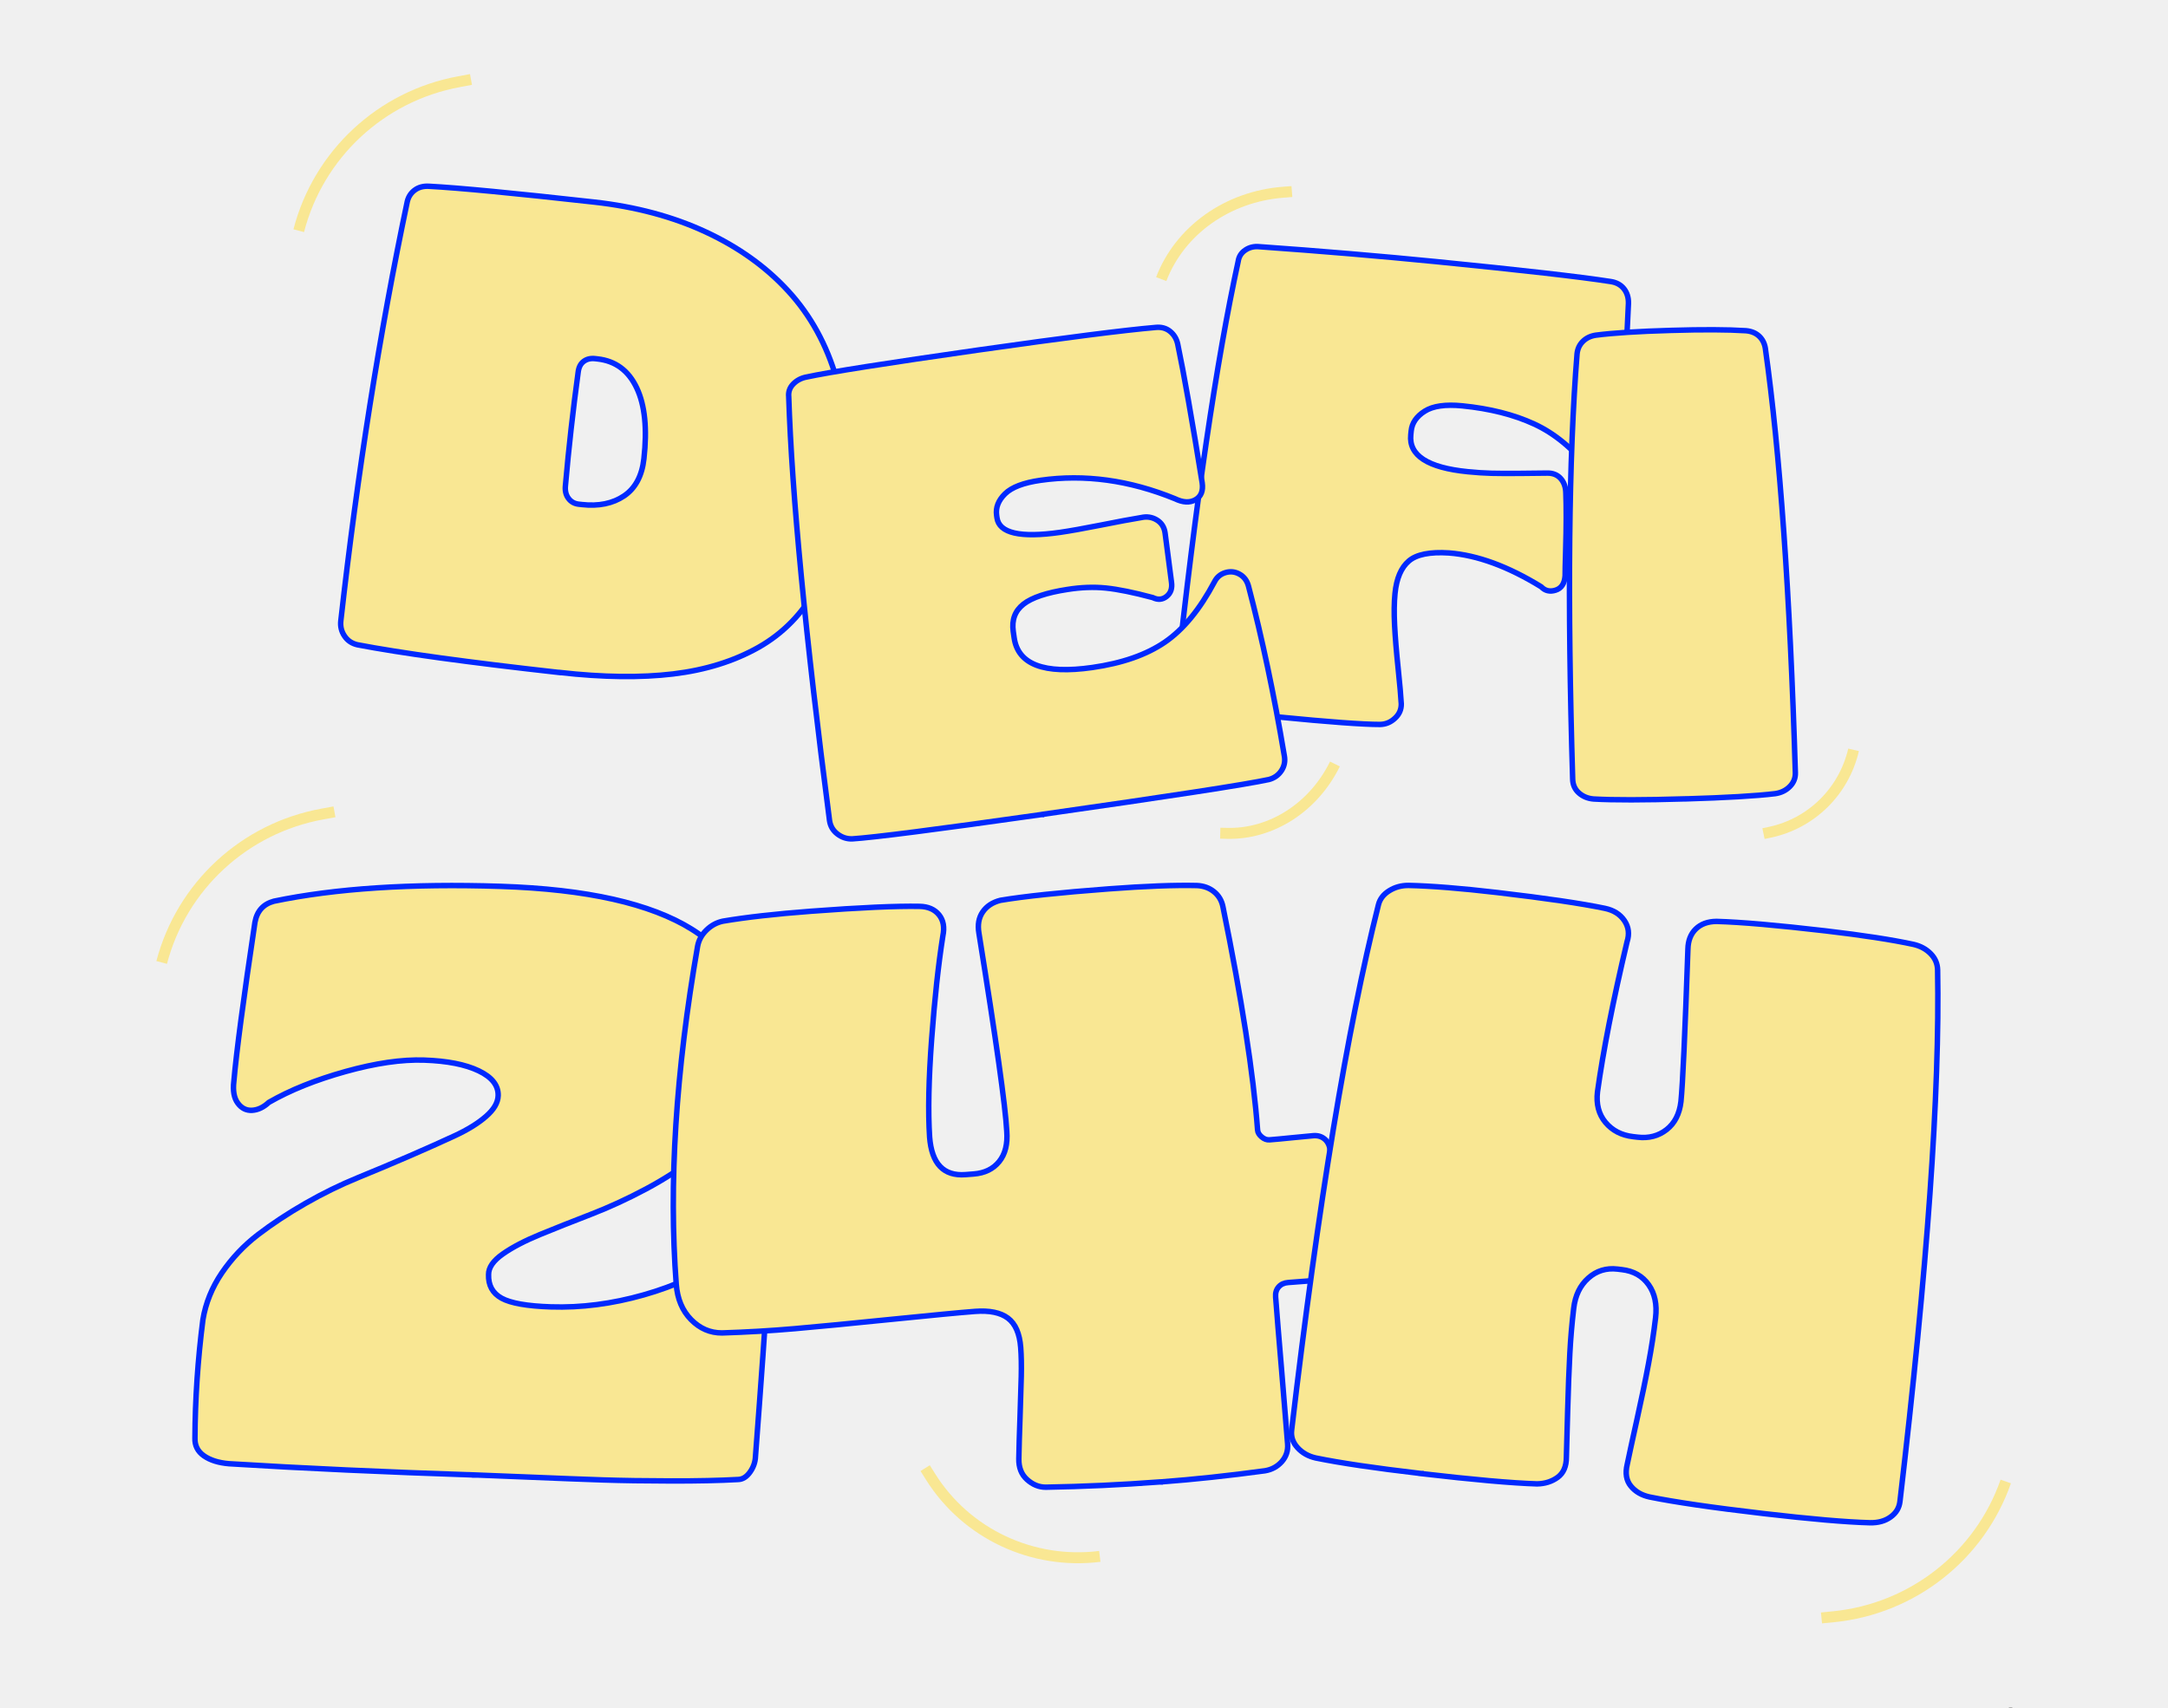
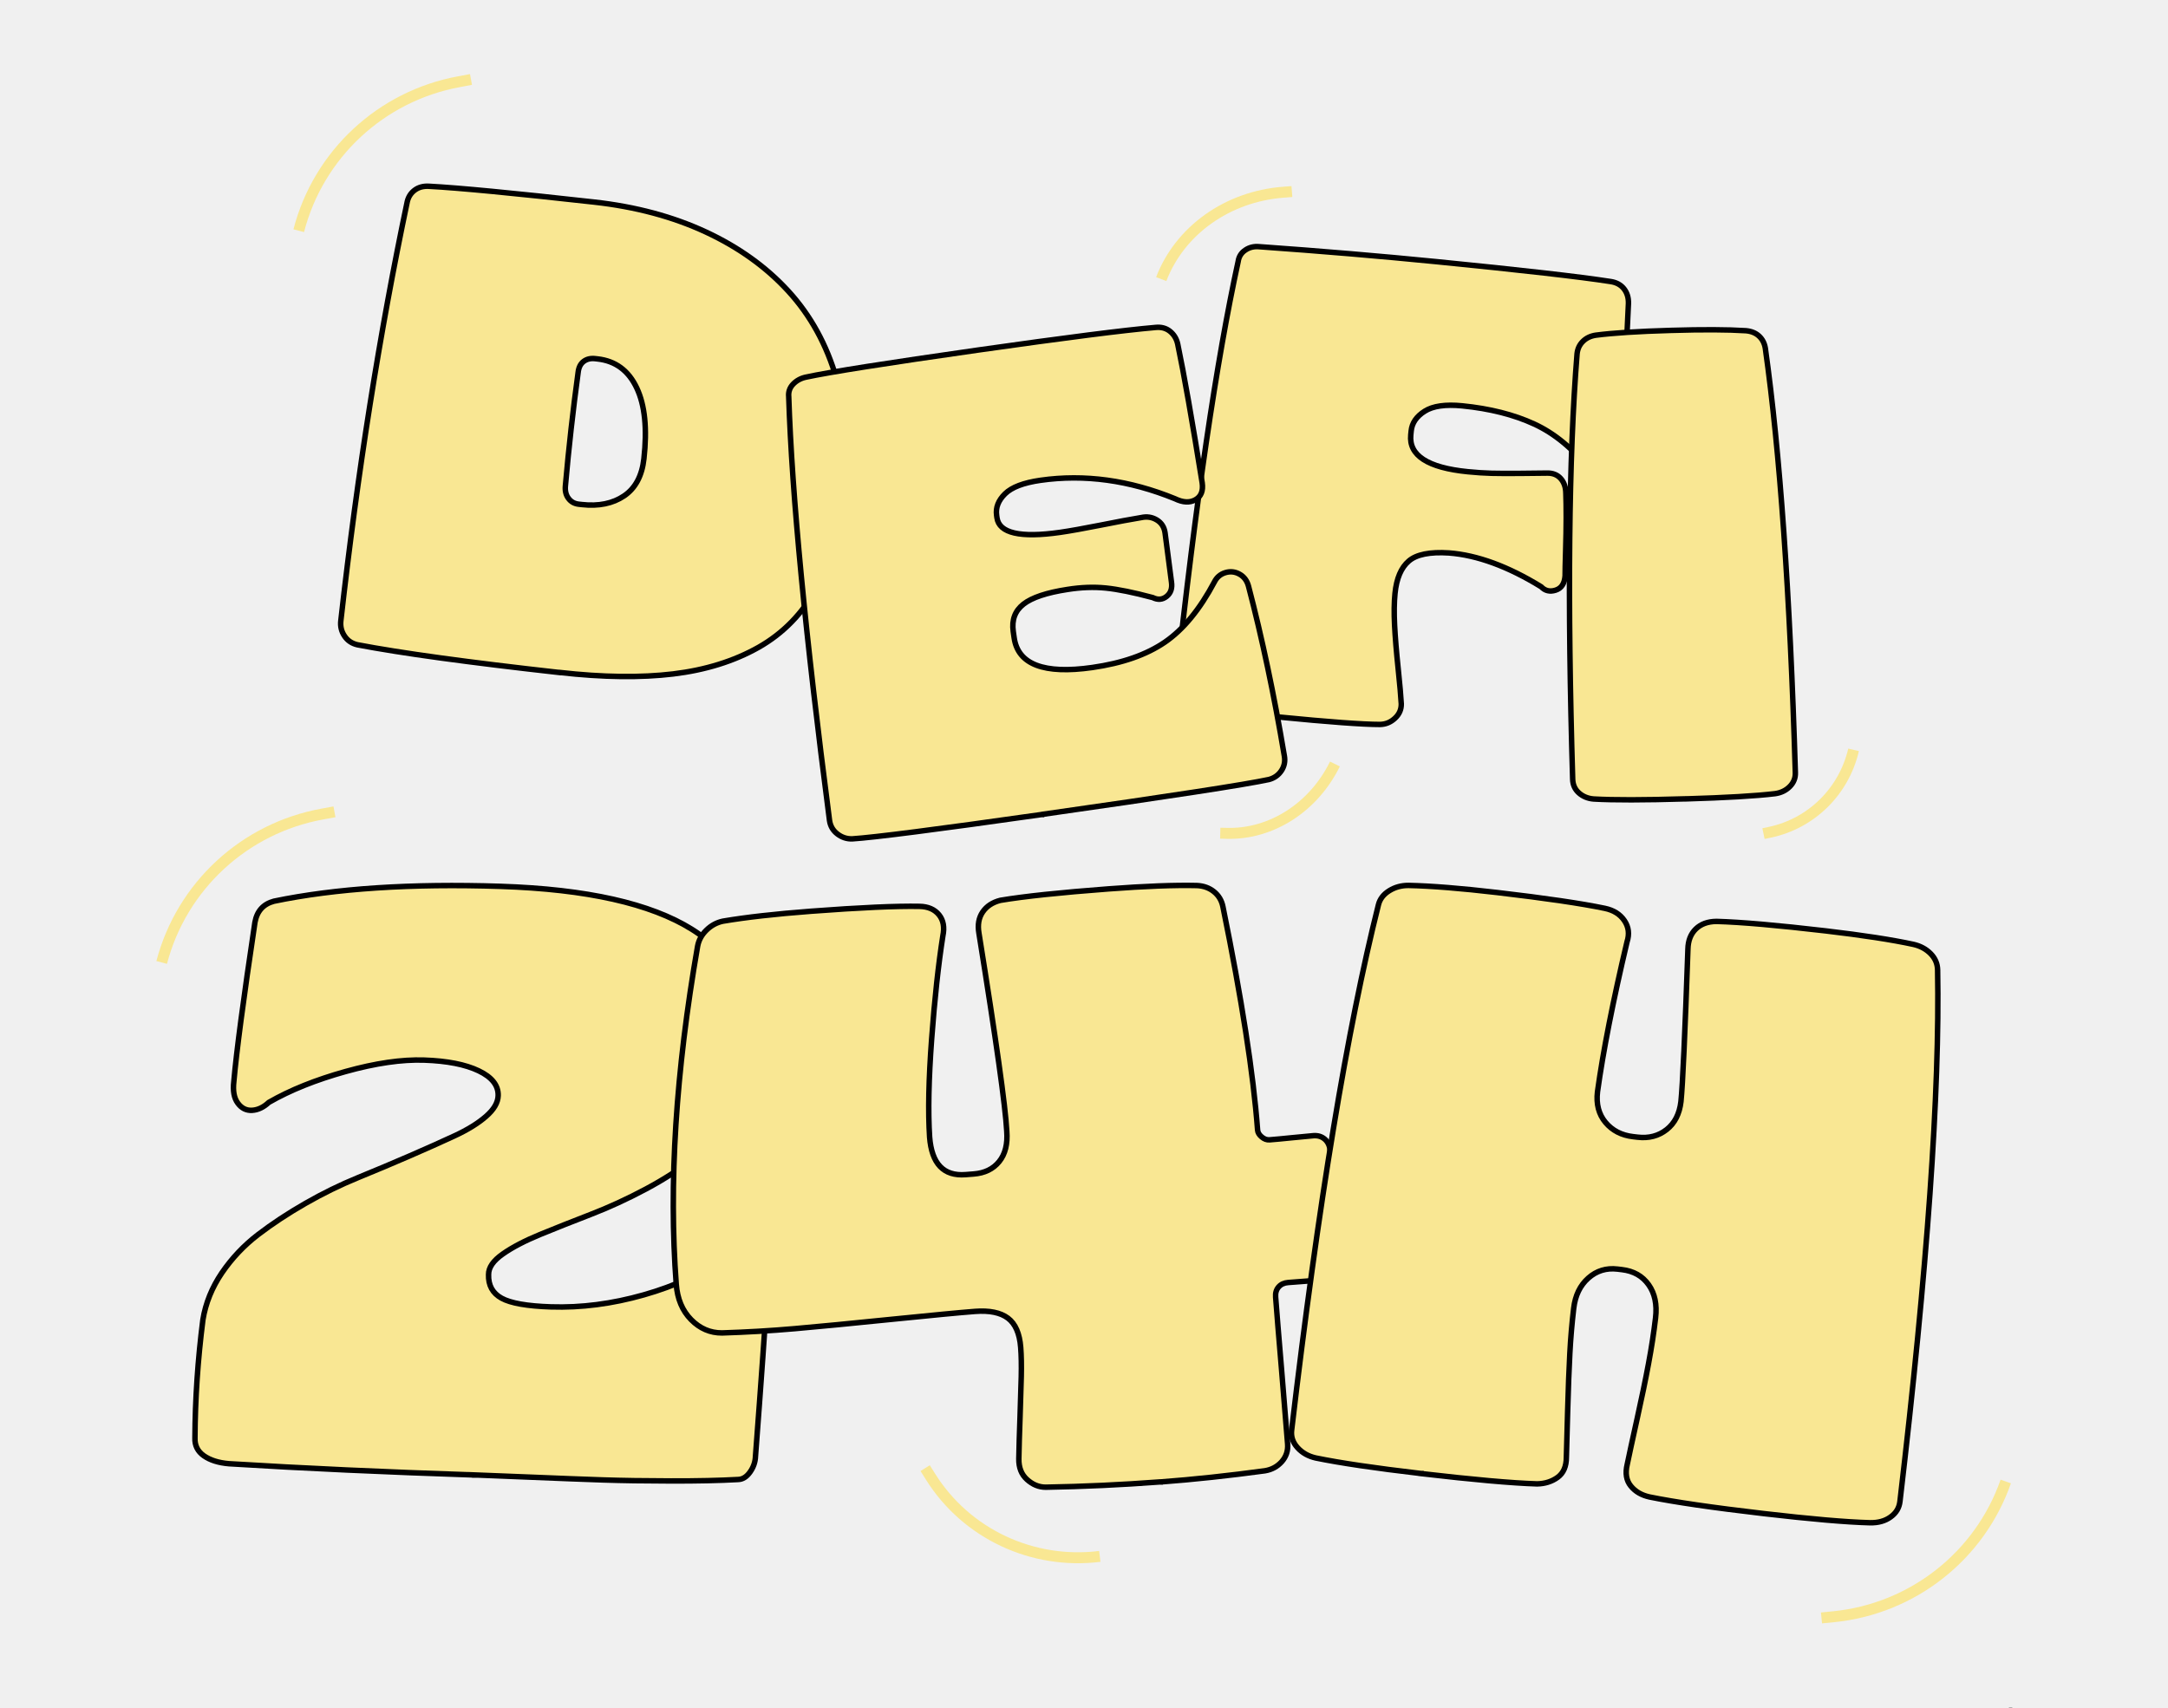
<svg xmlns="http://www.w3.org/2000/svg" width="396" height="312" viewBox="0 0 396 312" fill="none">
  <g clip-path="url(#clip0_97_1684)">
    <path d="M338.565 136.993C336.814 144.578 330.853 150.453 323.276 152.053L322.113 152.298" stroke="#F9E793" stroke-width="2" stroke-miterlimit="10" />
    <path d="M243.834 139.579C239.933 147.506 232.247 152.446 224.134 152.253L222.887 152.221" stroke="#F9E793" stroke-width="2" stroke-miterlimit="10" />
-     <path d="M102.243 122.874C85.5 121.004 73.183 119.314 65.277 117.798C64.269 117.566 63.481 117.037 62.925 116.199C62.364 115.367 62.137 114.438 62.254 113.419C65.296 86.382 69.339 60.841 74.397 36.802C74.617 35.919 75.082 35.216 75.799 34.7C76.516 34.184 77.388 33.965 78.408 34.035C83.789 34.319 93.82 35.28 108.521 36.919C116.104 37.763 122.899 39.582 128.913 42.375C134.92 45.168 139.958 48.78 144.014 53.211C148.07 57.648 151.003 62.988 152.805 69.225C154.614 75.469 155.092 82.305 154.258 89.742C153.464 96.785 151.772 102.667 149.169 107.388C146.572 112.11 143.026 115.734 138.55 118.269C134.067 120.797 128.867 122.416 122.964 123.126C117.06 123.835 110.155 123.751 102.255 122.861L102.243 122.874ZM105.705 92.115L106.292 92.18C109.354 92.522 111.925 91.993 113.992 90.6C116.052 89.207 117.267 86.943 117.615 83.815C118.229 78.339 117.796 74.017 116.298 70.864C114.799 67.703 112.429 65.942 109.167 65.575L108.695 65.523C107.868 65.433 107.171 65.6 106.602 66.033C106.034 66.465 105.705 67.129 105.601 68.032C104.665 74.901 103.89 81.789 103.282 88.691C103.179 89.626 103.354 90.413 103.825 91.045C104.29 91.677 104.917 92.025 105.705 92.115Z" fill="#F9E793" stroke="#0029FF" stroke-miterlimit="10" />
-     <path d="M233.448 131.007C226.918 130.356 221.776 129.691 218.036 129.001C217.061 128.782 216.26 128.292 215.627 127.511C214.988 126.731 214.716 125.88 214.807 124.938C218.411 91.664 222.196 65.942 226.156 47.78C226.285 46.883 226.724 46.18 227.473 45.684C228.216 45.181 229.069 44.98 230.005 45.071C241.289 45.871 252.089 46.786 262.392 47.806C277.971 49.353 288.558 50.56 294.151 51.43C295.211 51.579 296.031 52.017 296.612 52.74C297.194 53.475 297.471 54.365 297.446 55.429C297 65.871 296.386 75.526 295.624 84.395C295.495 85.685 294.804 86.51 293.564 86.859C292.317 87.213 291.251 86.859 290.36 85.833C287.331 81.97 283.952 79.183 280.232 77.468C276.511 75.752 272.132 74.649 267.094 74.146C264.026 73.843 261.733 74.172 260.234 75.127C258.723 76.081 257.902 77.294 257.76 78.739L257.689 79.448C257.315 83.208 260.783 85.453 268.102 86.181C269.678 86.336 271.118 86.433 272.429 86.465C273.74 86.498 275.504 86.504 277.732 86.485C279.954 86.465 281.588 86.452 282.628 86.433C283.662 86.42 284.482 86.755 285.089 87.446C285.696 88.136 286 89.039 286.013 90.148C286.058 91.296 286.077 92.773 286.077 94.573C286.077 96.372 286.039 98.404 285.974 100.674C285.903 102.938 285.877 104.447 285.877 105.202C285.774 106.614 285.199 107.485 284.153 107.82C283.106 108.156 282.221 107.949 281.504 107.201C275.446 103.473 269.826 101.416 264.659 101.022C261.184 100.797 258.736 101.287 257.334 102.493C255.926 103.699 255.08 105.673 254.809 108.414C254.641 110.058 254.621 112 254.731 114.219C254.847 116.45 255.06 119.069 255.377 122.087C255.693 125.106 255.881 127.273 255.952 128.589C255.971 129.621 255.584 130.504 254.789 131.233C254.001 131.968 253.09 132.336 252.057 132.355C248.957 132.355 242.762 131.904 233.48 130.988H233.461L233.448 131.007Z" fill="#F9E793" stroke="#0029FF" stroke-miterlimit="10" />
-     <path d="M307.774 145.951C300.268 146.177 294.707 146.183 291.103 145.977C290.031 145.893 289.133 145.519 288.403 144.874C287.673 144.229 287.292 143.391 287.26 142.372C286.271 109.626 286.536 83.718 288.06 64.652C288.151 63.749 288.506 62.982 289.12 62.376C289.733 61.763 290.515 61.389 291.458 61.24C294.649 60.828 299.228 60.531 305.197 60.363C311.004 60.189 315.57 60.208 318.91 60.421C319.904 60.511 320.699 60.84 321.312 61.414C321.926 61.989 322.301 62.724 322.449 63.627C325.117 82.57 326.945 108.42 327.933 141.166C327.965 142.146 327.623 142.997 326.912 143.707C326.202 144.416 325.311 144.848 324.251 144.997C320.783 145.416 315.292 145.738 307.787 145.958H307.774V145.951Z" fill="#F9E793" stroke="#0029FF" stroke-miterlimit="10" />
-     <path d="M86.715 269.477C70.515 268.948 55.556 268.264 41.836 267.419C39.911 267.258 38.387 266.774 37.244 265.974C36.107 265.181 35.558 264.085 35.609 262.711C35.642 255.623 36.126 248.425 37.063 241.111C37.56 238.073 38.716 235.222 40.531 232.545C42.353 229.875 44.556 227.54 47.139 225.56C49.723 223.58 52.61 221.678 55.782 219.859C58.953 218.04 62.157 216.473 65.393 215.15C68.629 213.828 71.775 212.506 74.836 211.177C77.891 209.849 80.617 208.636 83.001 207.527C85.384 206.424 87.302 205.244 88.756 203.979C90.209 202.722 90.952 201.458 90.991 200.181C91.049 198.31 89.86 196.794 87.432 195.634C85.003 194.473 81.676 193.821 77.478 193.679C73.376 193.544 68.597 194.24 63.132 195.762C57.668 197.285 52.998 199.162 49.109 201.4C48.14 202.303 47.12 202.786 46.06 202.851C45.001 202.915 44.116 202.477 43.438 201.548C42.747 200.619 42.508 199.284 42.715 197.575C43.186 192.176 44.471 182.489 46.564 168.519C46.932 166.461 48.089 165.171 50.026 164.649C61.278 162.308 75.082 161.405 91.43 161.934C107.184 162.45 118.843 165.068 126.4 169.796C133.957 174.523 137.574 181.876 137.245 191.86C137.116 195.84 136.127 199.51 134.287 202.844C132.446 206.185 130.12 208.965 127.304 211.184C124.488 213.409 121.375 215.421 117.977 217.234C114.58 219.046 111.208 220.594 107.849 221.89C104.497 223.187 101.429 224.399 98.638 225.547C95.861 226.689 93.594 227.869 91.85 229.095C90.099 230.32 89.234 231.571 89.24 232.855C89.176 234.822 89.97 236.267 91.617 237.176C93.271 238.092 96.268 238.621 100.615 238.763C106.15 238.944 111.796 238.215 117.564 236.576C123.332 234.945 128.409 232.597 132.814 229.54C134.545 228.024 136.25 227.611 137.936 228.308C139.622 229.004 140.416 230.552 140.339 232.965C139.809 241.465 139.028 252.494 137.994 266.052C137.962 267.084 137.632 268.051 137.006 268.935C136.379 269.825 135.649 270.283 134.81 270.302C131.445 270.489 127.362 270.58 122.563 270.567C117.764 270.56 113.611 270.496 110.11 270.38C106.602 270.264 102.223 270.096 96.959 269.877C91.695 269.651 88.278 269.515 86.702 269.464L86.721 269.483H86.715V269.477Z" fill="#F9E793" stroke="#0029FF" stroke-miterlimit="10" />
-     <path d="M211.907 270.741C204.808 271.276 197.845 271.592 191.018 271.708C189.758 271.708 188.621 271.238 187.594 270.309C186.567 269.387 186.07 268.116 186.096 266.516C186.134 264.407 186.206 261.879 186.315 258.938C186.419 255.997 186.49 253.514 186.541 251.476C186.587 249.437 186.554 247.677 186.438 246.18C186.244 243.639 185.469 241.853 184.113 240.827C182.75 239.802 180.748 239.389 178.099 239.589C175.406 239.795 170.348 240.279 162.946 241.027C155.537 241.782 149.614 242.356 145.17 242.743C140.726 243.13 136.295 243.388 131.884 243.523C129.72 243.536 127.84 242.723 126.232 241.091C124.624 239.453 123.719 237.293 123.519 234.597C122.13 216.344 123.435 195.769 127.427 172.853C127.64 171.737 128.183 170.751 129.055 169.912C129.92 169.074 130.915 168.532 132.058 168.293C136.224 167.584 141.585 166.977 148.129 166.481C157.126 165.804 163.734 165.507 167.965 165.591C169.528 165.623 170.703 166.139 171.511 167.126C172.318 168.119 172.551 169.403 172.221 170.983C171.408 176.162 170.723 182.425 170.174 189.797C169.625 197.156 169.502 203.135 169.799 207.727C170.174 212.616 172.351 214.906 176.349 214.602L177.847 214.486C179.85 214.331 181.4 213.583 182.504 212.222C183.609 210.862 184.074 209.01 183.893 206.669C183.648 202.077 181.949 190.016 178.81 170.499C178.545 168.964 178.771 167.674 179.494 166.616C180.218 165.558 181.297 164.849 182.724 164.488C187.09 163.753 193.672 163.062 202.47 162.398C209.161 161.895 214.555 161.689 218.631 161.785C219.845 161.843 220.878 162.218 221.731 162.901C222.59 163.591 223.139 164.501 223.372 165.636C226.814 182.528 228.933 196.137 229.708 206.45C229.74 206.901 229.986 207.321 230.445 207.708C230.903 208.101 231.381 208.282 231.885 208.243C232.834 208.172 234.191 208.043 235.967 207.862C237.73 207.682 239.048 207.553 239.894 207.488C240.747 207.424 241.451 207.65 242.019 208.159C242.588 208.669 242.904 209.397 242.975 210.346C243.776 216.905 244.274 223.484 244.474 230.088C244.558 231.185 244.371 232.068 243.918 232.726C243.466 233.384 242.84 233.745 242.039 233.803L235.295 234.313C234.546 234.371 233.965 234.642 233.545 235.125C233.125 235.609 232.944 236.222 233.002 236.97C233.216 239.814 233.577 244.233 234.087 250.237C234.591 256.242 234.959 260.763 235.192 263.807C235.289 265.052 234.927 266.129 234.12 267.045C233.306 267.955 232.279 268.509 231.045 268.709C224.483 269.599 218.095 270.289 211.9 270.754H211.913V270.741H211.907Z" fill="#F9E793" stroke="#0029FF" stroke-miterlimit="10" />
-     <path d="M259.55 269.206C251.153 268.226 244.752 267.278 240.327 266.368C238.971 266.059 237.866 265.439 237.007 264.491C236.148 263.55 235.786 262.485 235.922 261.318C240.792 219.962 246.082 187.952 251.786 165.281C252.057 164.224 252.722 163.372 253.769 162.727C254.815 162.076 255.984 161.76 257.276 161.766C261.442 161.857 266.842 162.289 273.469 163.063C282.305 164.095 288.855 165.062 293.131 165.952C294.739 166.287 295.921 167.036 296.709 168.197C297.491 169.351 297.652 170.648 297.187 172.079C294.617 182.928 292.821 192.061 291.794 199.471C291.529 201.716 292.02 203.586 293.26 205.07C294.507 206.553 296.18 207.418 298.292 207.663L299.106 207.759C301.166 208.004 302.936 207.54 304.422 206.373C305.901 205.212 306.773 203.503 307.038 201.252C307.354 198.169 307.774 188.875 308.31 173.382C308.342 171.854 308.82 170.628 309.75 169.719C310.681 168.816 311.94 168.351 313.536 168.339C318.044 168.467 324.697 169.048 333.481 170.073C340.251 170.867 345.605 171.692 349.539 172.544C350.799 172.84 351.832 173.402 352.659 174.246C353.479 175.085 353.899 176.078 353.918 177.22C354.332 199.465 352.039 231.836 347.039 274.314C346.904 275.488 346.329 276.443 345.321 277.159C344.314 277.887 343.073 278.229 341.575 278.203C337.208 278.087 330.73 277.526 322.146 276.527C312.767 275.437 305.823 274.417 301.302 273.495C299.842 273.173 298.705 272.515 297.878 271.496C297.052 270.483 296.832 269.161 297.226 267.523C297.575 265.833 298.176 263.066 299.028 259.222C299.881 255.384 300.578 252.024 301.114 249.134C301.657 246.251 302.083 243.465 302.4 240.776C302.691 238.331 302.264 236.312 301.134 234.719C300.003 233.126 298.382 232.21 296.27 231.959L295.456 231.862C293.396 231.617 291.613 232.172 290.114 233.507C288.609 234.842 287.725 236.686 287.447 239.028C287.124 241.762 286.885 244.497 286.743 247.238C286.594 249.973 286.459 253.553 286.336 257.971C286.213 262.389 286.136 265.143 286.11 266.226C286.11 267.91 285.58 269.135 284.514 269.909C283.455 270.677 282.202 271.077 280.755 271.102C276.143 270.96 269.077 270.328 259.556 269.219V269.206H259.55Z" fill="#F9E793" stroke="#0029FF" stroke-miterlimit="10" />
-     <path d="M190.243 148.815C171.143 151.53 159.607 153.007 155.654 153.259C154.652 153.284 153.761 152.981 152.954 152.362C152.146 151.736 151.668 150.924 151.52 149.911C147.127 116.211 144.641 90.399 144.066 72.456C143.982 71.598 144.247 70.837 144.854 70.192C145.461 69.554 146.23 69.122 147.153 68.915C151.455 67.987 161.958 66.335 178.674 63.949C194.564 61.692 205.363 60.311 211.086 59.821C212.113 59.718 212.985 59.95 213.702 60.524C214.419 61.098 214.891 61.866 215.11 62.827C216.26 68.309 217.746 76.771 219.587 88.2C219.8 89.683 219.386 90.715 218.353 91.302C217.319 91.889 216.073 91.825 214.613 91.115C206.3 87.723 198.11 86.6 190.049 87.749C186.955 88.194 184.797 89.013 183.577 90.219C182.349 91.425 181.846 92.734 182.039 94.134L182.104 94.605C182.504 97.41 186.348 98.3 193.627 97.262C195.468 96.998 197.935 96.552 201.042 95.94C204.149 95.314 206.623 94.863 208.451 94.559C209.497 94.327 210.44 94.476 211.293 94.992C212.146 95.508 212.649 96.288 212.804 97.339L213.98 106.363C214.142 107.491 213.844 108.362 213.095 108.962C212.339 109.568 211.493 109.639 210.55 109.175C207.062 108.239 204.207 107.659 202.005 107.433C199.796 107.207 197.457 107.298 195.003 107.685C191.173 108.272 188.486 109.168 186.942 110.381C185.398 111.593 184.778 113.251 185.075 115.36L185.243 116.527C185.941 121.403 190.695 123.209 199.505 121.952C204.989 121.171 209.407 119.623 212.772 117.321C216.131 115.018 219.154 111.342 221.828 106.304C222.261 105.447 222.932 104.886 223.837 104.615C224.741 104.35 225.6 104.44 226.42 104.905C227.247 105.369 227.796 106.111 228.061 107.143C230.522 116.54 232.705 126.847 234.591 138.076C234.779 139.082 234.591 139.998 234.055 140.804C233.513 141.617 232.757 142.152 231.801 142.41C227.622 143.32 213.767 145.454 190.243 148.802H190.249V148.815H190.243Z" fill="#F9E793" stroke="#0029FF" stroke-miterlimit="10" />
+     <path d="M102.243 122.874C85.5 121.004 73.183 119.314 65.277 117.798C64.269 117.566 63.481 117.037 62.925 116.199C62.364 115.367 62.137 114.438 62.254 113.419C65.296 86.382 69.339 60.841 74.397 36.802C74.617 35.919 75.082 35.216 75.799 34.7C76.516 34.184 77.388 33.965 78.408 34.035C83.789 34.319 93.82 35.28 108.521 36.919C116.104 37.763 122.899 39.582 128.913 42.375C134.92 45.168 139.958 48.78 144.014 53.211C148.07 57.648 151.003 62.988 152.805 69.225C154.614 75.469 155.092 82.305 154.258 89.742C153.464 96.785 151.772 102.667 149.169 107.388C146.572 112.11 143.026 115.734 138.55 118.269C134.067 120.797 128.867 122.416 122.964 123.126C117.06 123.835 110.155 123.751 102.255 122.861L102.243 122.874ZM105.705 92.115L106.292 92.18C109.354 92.522 111.925 91.993 113.992 90.6C116.052 89.207 117.267 86.943 117.615 83.815C118.229 78.339 117.796 74.017 116.298 70.864C114.799 67.703 112.429 65.942 109.167 65.575L108.695 65.523C107.868 65.433 107.171 65.6 106.602 66.033C106.034 66.465 105.705 67.129 105.601 68.032C104.665 74.901 103.89 81.789 103.282 88.691C103.179 89.626 103.354 90.413 103.825 91.045C104.29 91.677 104.917 92.025 105.705 92.115Z" fill="#F9E793" stroke="black" stroke-miterlimit="10" />
+     <path d="M233.448 131.007C226.918 130.356 221.776 129.691 218.036 129.001C217.061 128.782 216.26 128.292 215.627 127.511C214.988 126.731 214.716 125.88 214.807 124.938C218.411 91.664 222.196 65.942 226.156 47.78C226.285 46.883 226.724 46.18 227.473 45.684C228.216 45.181 229.069 44.98 230.005 45.071C241.289 45.871 252.089 46.786 262.392 47.806C277.971 49.353 288.558 50.56 294.151 51.43C295.211 51.579 296.031 52.017 296.612 52.74C297.194 53.475 297.471 54.365 297.446 55.429C297 65.871 296.386 75.526 295.624 84.395C295.495 85.685 294.804 86.51 293.564 86.859C292.317 87.213 291.251 86.859 290.36 85.833C287.331 81.97 283.952 79.183 280.232 77.468C276.511 75.752 272.132 74.649 267.094 74.146C264.026 73.843 261.733 74.172 260.234 75.127C258.723 76.081 257.902 77.294 257.76 78.739L257.689 79.448C257.315 83.208 260.783 85.453 268.102 86.181C269.678 86.336 271.118 86.433 272.429 86.465C273.74 86.498 275.504 86.504 277.732 86.485C279.954 86.465 281.588 86.452 282.628 86.433C283.662 86.42 284.482 86.755 285.089 87.446C285.696 88.136 286 89.039 286.013 90.148C286.058 91.296 286.077 92.773 286.077 94.573C286.077 96.372 286.039 98.404 285.974 100.674C285.903 102.938 285.877 104.447 285.877 105.202C285.774 106.614 285.199 107.485 284.153 107.82C283.106 108.156 282.221 107.949 281.504 107.201C275.446 103.473 269.826 101.416 264.659 101.022C261.184 100.797 258.736 101.287 257.334 102.493C255.926 103.699 255.08 105.673 254.809 108.414C254.641 110.058 254.621 112 254.731 114.219C254.847 116.45 255.06 119.069 255.377 122.087C255.693 125.106 255.881 127.273 255.952 128.589C255.971 129.621 255.584 130.504 254.789 131.233C254.001 131.968 253.09 132.336 252.057 132.355C248.957 132.355 242.762 131.904 233.48 130.988H233.461L233.448 131.007Z" fill="#F9E793" stroke="black" stroke-miterlimit="10" />
+     <path d="M307.774 145.951C300.268 146.177 294.707 146.183 291.103 145.977C290.031 145.893 289.133 145.519 288.403 144.874C287.673 144.229 287.292 143.391 287.26 142.372C286.271 109.626 286.536 83.718 288.06 64.652C288.151 63.749 288.506 62.982 289.12 62.376C289.733 61.763 290.515 61.389 291.458 61.24C294.649 60.828 299.228 60.531 305.197 60.363C311.004 60.189 315.57 60.208 318.91 60.421C319.904 60.511 320.699 60.84 321.312 61.414C321.926 61.989 322.301 62.724 322.449 63.627C325.117 82.57 326.945 108.42 327.933 141.166C327.965 142.146 327.623 142.997 326.912 143.707C326.202 144.416 325.311 144.848 324.251 144.997C320.783 145.416 315.292 145.738 307.787 145.958H307.774V145.951Z" fill="#F9E793" stroke="black" stroke-miterlimit="10" />
+     <path d="M86.715 269.477C70.515 268.948 55.556 268.264 41.836 267.419C39.911 267.258 38.387 266.774 37.244 265.974C36.107 265.181 35.558 264.085 35.609 262.711C35.642 255.623 36.126 248.425 37.063 241.111C37.56 238.073 38.716 235.222 40.531 232.545C42.353 229.875 44.556 227.54 47.139 225.56C49.723 223.58 52.61 221.678 55.782 219.859C58.953 218.04 62.157 216.473 65.393 215.15C68.629 213.828 71.775 212.506 74.836 211.177C77.891 209.849 80.617 208.636 83.001 207.527C85.384 206.424 87.302 205.244 88.756 203.979C90.209 202.722 90.952 201.458 90.991 200.181C91.049 198.31 89.86 196.794 87.432 195.634C85.003 194.473 81.676 193.821 77.478 193.679C73.376 193.544 68.597 194.24 63.132 195.762C57.668 197.285 52.998 199.162 49.109 201.4C48.14 202.303 47.12 202.786 46.06 202.851C45.001 202.915 44.116 202.477 43.438 201.548C42.747 200.619 42.508 199.284 42.715 197.575C43.186 192.176 44.471 182.489 46.564 168.519C46.932 166.461 48.089 165.171 50.026 164.649C61.278 162.308 75.082 161.405 91.43 161.934C107.184 162.45 118.843 165.068 126.4 169.796C133.957 174.523 137.574 181.876 137.245 191.86C137.116 195.84 136.127 199.51 134.287 202.844C132.446 206.185 130.12 208.965 127.304 211.184C124.488 213.409 121.375 215.421 117.977 217.234C114.58 219.046 111.208 220.594 107.849 221.89C104.497 223.187 101.429 224.399 98.638 225.547C95.861 226.689 93.594 227.869 91.85 229.095C90.099 230.32 89.234 231.571 89.24 232.855C89.176 234.822 89.97 236.267 91.617 237.176C93.271 238.092 96.268 238.621 100.615 238.763C106.15 238.944 111.796 238.215 117.564 236.576C123.332 234.945 128.409 232.597 132.814 229.54C134.545 228.024 136.25 227.611 137.936 228.308C139.622 229.004 140.416 230.552 140.339 232.965C139.809 241.465 139.028 252.494 137.994 266.052C137.962 267.084 137.632 268.051 137.006 268.935C136.379 269.825 135.649 270.283 134.81 270.302C131.445 270.489 127.362 270.58 122.563 270.567C117.764 270.56 113.611 270.496 110.11 270.38C106.602 270.264 102.223 270.096 96.959 269.877C91.695 269.651 88.278 269.515 86.702 269.464L86.721 269.483H86.715V269.477Z" fill="#F9E793" stroke="black" stroke-miterlimit="10" />
+     <path d="M211.907 270.741C204.808 271.276 197.845 271.592 191.018 271.708C189.758 271.708 188.621 271.238 187.594 270.309C186.567 269.387 186.07 268.116 186.096 266.516C186.134 264.407 186.206 261.879 186.315 258.938C186.419 255.997 186.49 253.514 186.541 251.476C186.587 249.437 186.554 247.677 186.438 246.18C186.244 243.639 185.469 241.853 184.113 240.827C182.75 239.802 180.748 239.389 178.099 239.589C175.406 239.795 170.348 240.279 162.946 241.027C155.537 241.782 149.614 242.356 145.17 242.743C140.726 243.13 136.295 243.388 131.884 243.523C129.72 243.536 127.84 242.723 126.232 241.091C124.624 239.453 123.719 237.293 123.519 234.597C122.13 216.344 123.435 195.769 127.427 172.853C127.64 171.737 128.183 170.751 129.055 169.912C129.92 169.074 130.915 168.532 132.058 168.293C136.224 167.584 141.585 166.977 148.129 166.481C157.126 165.804 163.734 165.507 167.965 165.591C169.528 165.623 170.703 166.139 171.511 167.126C172.318 168.119 172.551 169.403 172.221 170.983C171.408 176.162 170.723 182.425 170.174 189.797C169.625 197.156 169.502 203.135 169.799 207.727C170.174 212.616 172.351 214.906 176.349 214.602L177.847 214.486C179.85 214.331 181.4 213.583 182.504 212.222C183.609 210.862 184.074 209.01 183.893 206.669C183.648 202.077 181.949 190.016 178.81 170.499C178.545 168.964 178.771 167.674 179.494 166.616C180.218 165.558 181.297 164.849 182.724 164.488C187.09 163.753 193.672 163.062 202.47 162.398C209.161 161.895 214.555 161.689 218.631 161.785C219.845 161.843 220.878 162.218 221.731 162.901C222.59 163.591 223.139 164.501 223.372 165.636C226.814 182.528 228.933 196.137 229.708 206.45C229.74 206.901 229.986 207.321 230.445 207.708C230.903 208.101 231.381 208.282 231.885 208.243C232.834 208.172 234.191 208.043 235.967 207.862C237.73 207.682 239.048 207.553 239.894 207.488C240.747 207.424 241.451 207.65 242.019 208.159C242.588 208.669 242.904 209.397 242.975 210.346C243.776 216.905 244.274 223.484 244.474 230.088C244.558 231.185 244.371 232.068 243.918 232.726C243.466 233.384 242.84 233.745 242.039 233.803L235.295 234.313C234.546 234.371 233.965 234.642 233.545 235.125C233.125 235.609 232.944 236.222 233.002 236.97C233.216 239.814 233.577 244.233 234.087 250.237C234.591 256.242 234.959 260.763 235.192 263.807C235.289 265.052 234.927 266.129 234.12 267.045C233.306 267.955 232.279 268.509 231.045 268.709C224.483 269.599 218.095 270.289 211.9 270.754H211.913V270.741H211.907Z" fill="#F9E793" stroke="black" stroke-miterlimit="10" />
+     <path d="M259.55 269.206C251.153 268.226 244.752 267.278 240.327 266.368C238.971 266.059 237.866 265.439 237.007 264.491C236.148 263.55 235.786 262.485 235.922 261.318C240.792 219.962 246.082 187.952 251.786 165.281C252.057 164.224 252.722 163.372 253.769 162.727C254.815 162.076 255.984 161.76 257.276 161.766C261.442 161.857 266.842 162.289 273.469 163.063C282.305 164.095 288.855 165.062 293.131 165.952C294.739 166.287 295.921 167.036 296.709 168.197C297.491 169.351 297.652 170.648 297.187 172.079C294.617 182.928 292.821 192.061 291.794 199.471C291.529 201.716 292.02 203.586 293.26 205.07C294.507 206.553 296.18 207.418 298.292 207.663L299.106 207.759C301.166 208.004 302.936 207.54 304.422 206.373C305.901 205.212 306.773 203.503 307.038 201.252C307.354 198.169 307.774 188.875 308.31 173.382C308.342 171.854 308.82 170.628 309.75 169.719C310.681 168.816 311.94 168.351 313.536 168.339C318.044 168.467 324.697 169.048 333.481 170.073C340.251 170.867 345.605 171.692 349.539 172.544C350.799 172.84 351.832 173.402 352.659 174.246C353.479 175.085 353.899 176.078 353.918 177.22C354.332 199.465 352.039 231.836 347.039 274.314C346.904 275.488 346.329 276.443 345.321 277.159C344.314 277.887 343.073 278.229 341.575 278.203C337.208 278.087 330.73 277.526 322.146 276.527C312.767 275.437 305.823 274.417 301.302 273.495C299.842 273.173 298.705 272.515 297.878 271.496C297.052 270.483 296.832 269.161 297.226 267.523C297.575 265.833 298.176 263.066 299.028 259.222C299.881 255.384 300.578 252.024 301.114 249.134C301.657 246.251 302.083 243.465 302.4 240.776C302.691 238.331 302.264 236.312 301.134 234.719C300.003 233.126 298.382 232.21 296.27 231.959L295.456 231.862C293.396 231.617 291.613 232.172 290.114 233.507C288.609 234.842 287.725 236.686 287.447 239.028C287.124 241.762 286.885 244.497 286.743 247.238C286.594 249.973 286.459 253.553 286.336 257.971C286.213 262.389 286.136 265.143 286.11 266.226C286.11 267.91 285.58 269.135 284.514 269.909C283.455 270.677 282.202 271.077 280.755 271.102C276.143 270.96 269.077 270.328 259.556 269.219V269.206H259.55Z" fill="#F9E793" stroke="black" stroke-miterlimit="10" />
+     <path d="M190.243 148.815C171.143 151.53 159.607 153.007 155.654 153.259C154.652 153.284 153.761 152.981 152.954 152.362C152.146 151.736 151.668 150.924 151.52 149.911C147.127 116.211 144.641 90.399 144.066 72.456C143.982 71.598 144.247 70.837 144.854 70.192C145.461 69.554 146.23 69.122 147.153 68.915C151.455 67.987 161.958 66.335 178.674 63.949C194.564 61.692 205.363 60.311 211.086 59.821C212.113 59.718 212.985 59.95 213.702 60.524C214.419 61.098 214.891 61.866 215.11 62.827C216.26 68.309 217.746 76.771 219.587 88.2C219.8 89.683 219.386 90.715 218.353 91.302C217.319 91.889 216.073 91.825 214.613 91.115C206.3 87.723 198.11 86.6 190.049 87.749C186.955 88.194 184.797 89.013 183.577 90.219C182.349 91.425 181.846 92.734 182.039 94.134L182.104 94.605C182.504 97.41 186.348 98.3 193.627 97.262C195.468 96.998 197.935 96.552 201.042 95.94C204.149 95.314 206.623 94.863 208.451 94.559C209.497 94.327 210.44 94.476 211.293 94.992C212.146 95.508 212.649 96.288 212.804 97.339L213.98 106.363C214.142 107.491 213.844 108.362 213.095 108.962C212.339 109.568 211.493 109.639 210.55 109.175C207.062 108.239 204.207 107.659 202.005 107.433C199.796 107.207 197.457 107.298 195.003 107.685C191.173 108.272 188.486 109.168 186.942 110.381C185.398 111.593 184.778 113.251 185.075 115.36L185.243 116.527C185.941 121.403 190.695 123.209 199.505 121.952C204.989 121.171 209.407 119.623 212.772 117.321C216.131 115.018 219.154 111.342 221.828 106.304C222.261 105.447 222.932 104.886 223.837 104.615C224.741 104.35 225.6 104.44 226.42 104.905C227.247 105.369 227.796 106.111 228.061 107.143C230.522 116.54 232.705 126.847 234.591 138.076C234.779 139.082 234.591 139.998 234.055 140.804C233.513 141.617 232.757 142.152 231.801 142.41C227.622 143.32 213.767 145.454 190.243 148.802H190.249V148.815H190.243Z" fill="#F9E793" stroke="black" stroke-miterlimit="10" />
    <path d="M54.567 42.149C58.178 28.173 69.598 17.55 83.847 14.925L86.03 14.519" stroke="#F9E793" stroke-width="2" stroke-miterlimit="10" />
    <path d="M212.107 50.992C215.511 42.091 224.205 35.899 234.404 35.119L235.974 34.996" stroke="#F9E793" stroke-width="2" stroke-miterlimit="10" />
    <path d="M366.365 270.664C361.598 284.292 349.332 293.934 334.915 295.373L332.706 295.592" stroke="#F9E793" stroke-width="2" stroke-miterlimit="10" />
    <path d="M29.531 175.839C33.194 161.876 44.652 151.298 58.908 148.718L61.091 148.318" stroke="#F9E793" stroke-width="2" stroke-miterlimit="10" />
    <path d="M200.887 284.35C188.57 285.885 176.517 280.216 169.987 269.819L168.985 268.226" stroke="#F9E793" stroke-width="2" stroke-miterlimit="10" />
    <path d="M366.94 311.955V312.2H367.56V311.955H366.94Z" fill="black" />
  </g>
  <defs>
    <clipPath id="clip0_97_1684">
      <rect width="396" height="312" fill="white" />
    </clipPath>
  </defs>
</svg>
